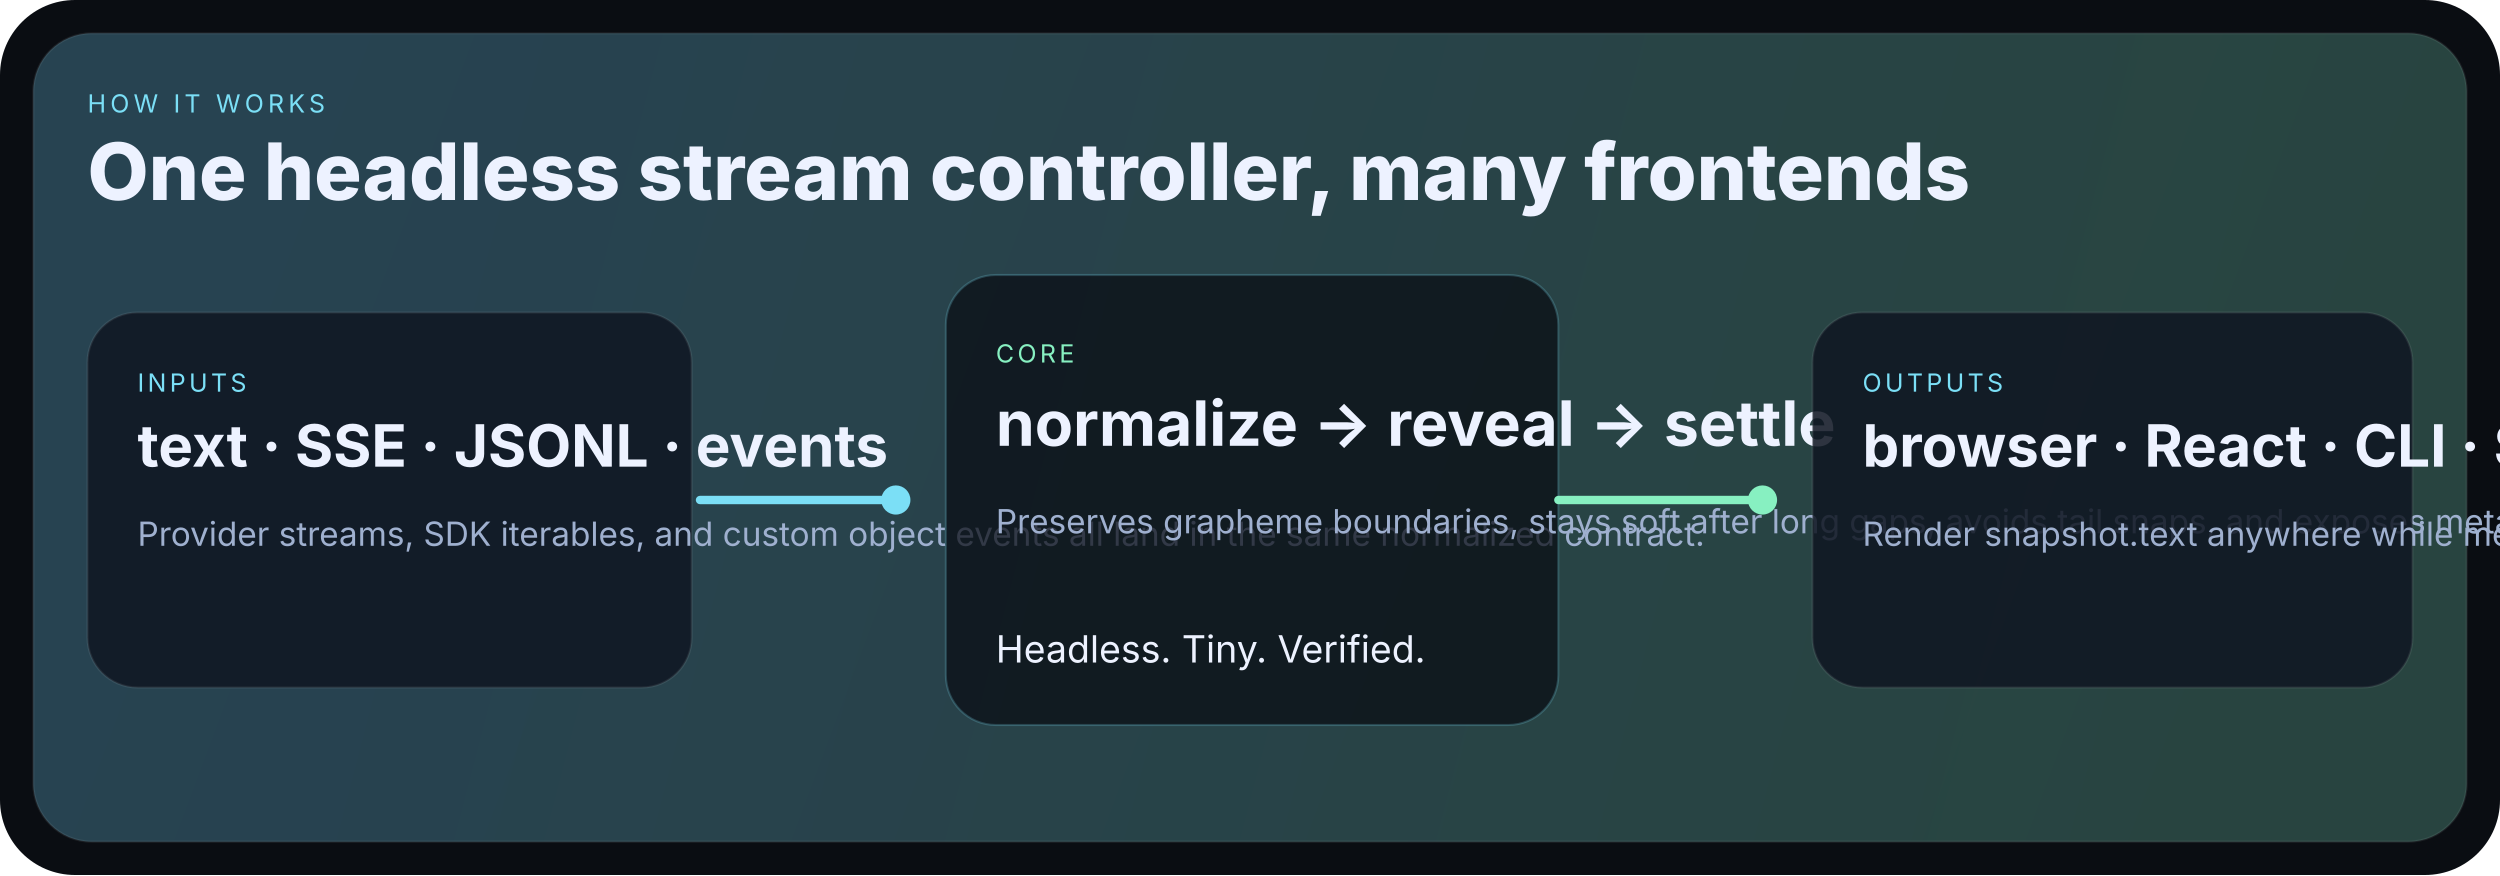
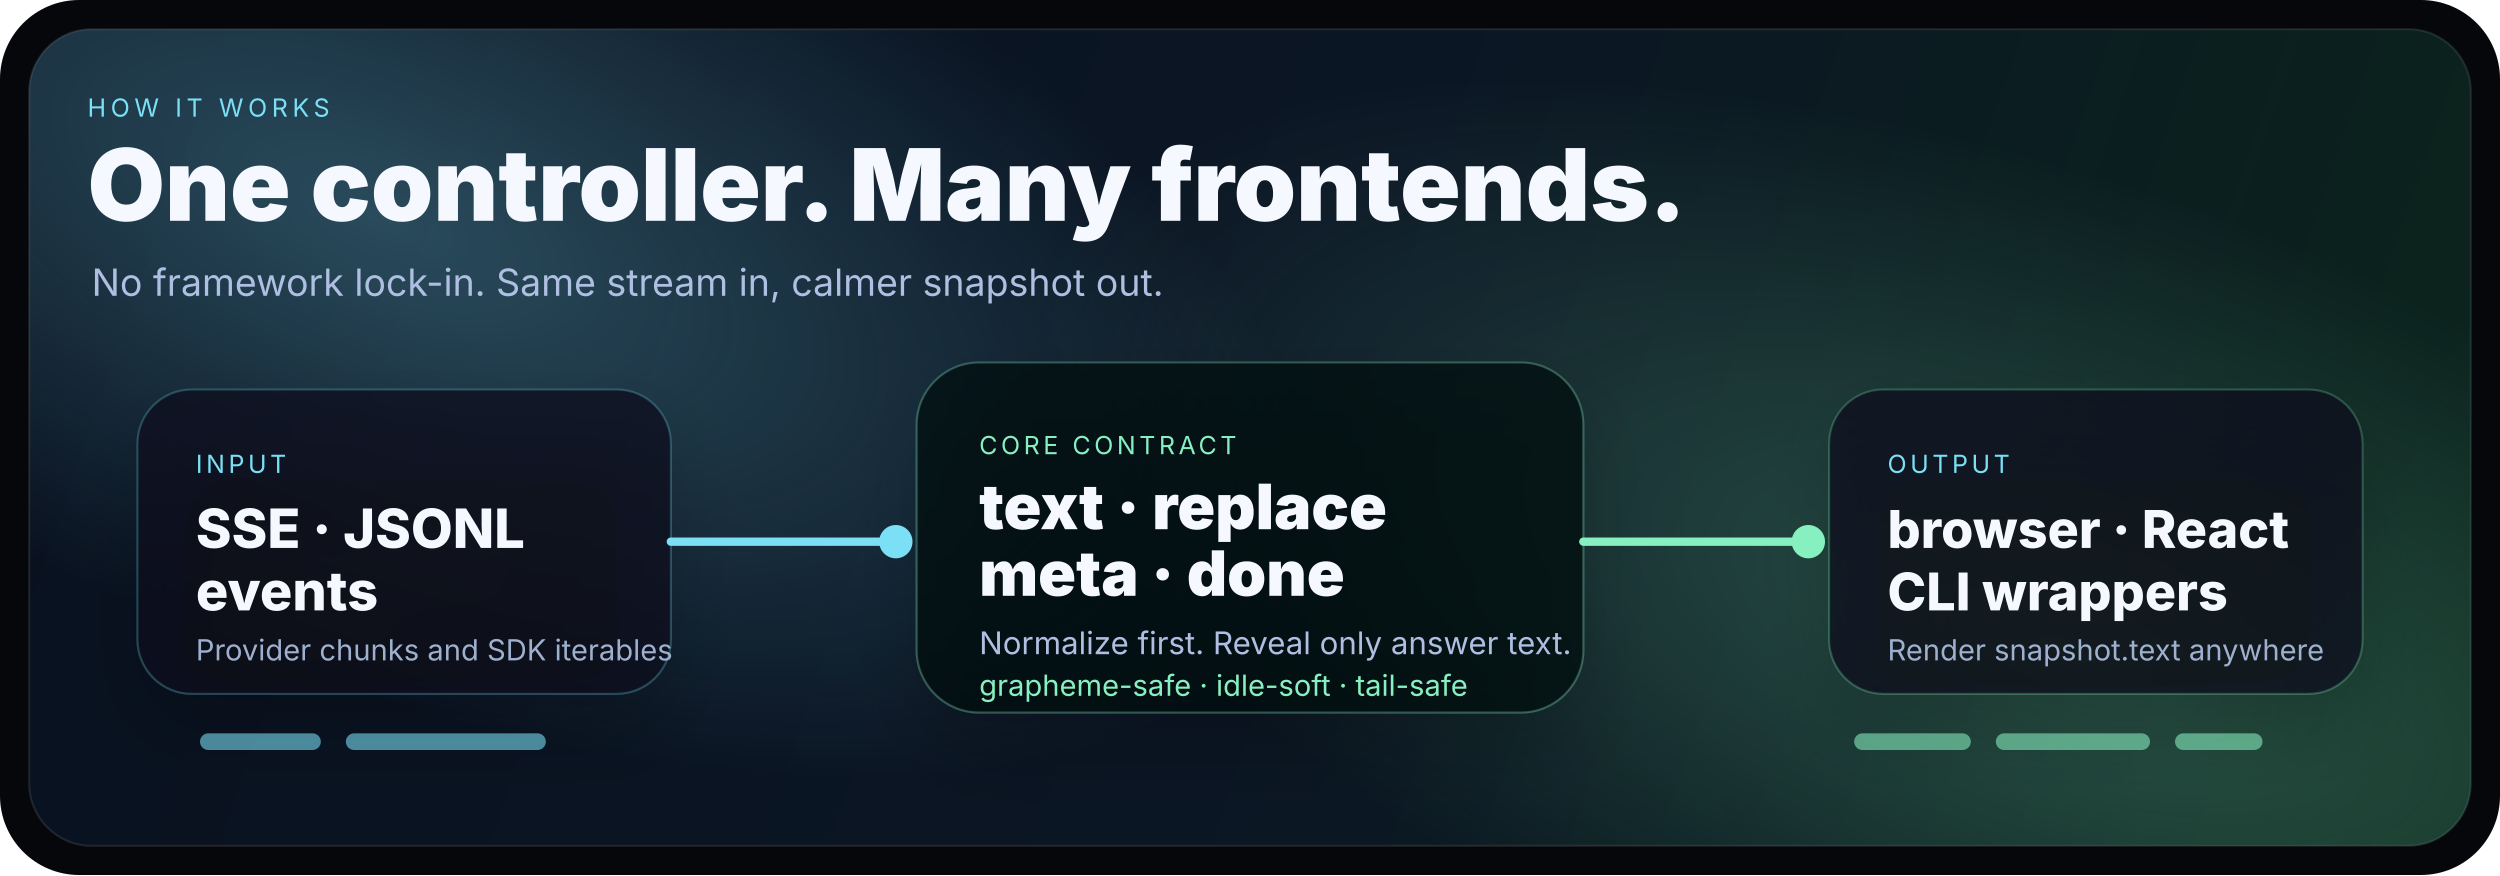
<svg xmlns="http://www.w3.org/2000/svg" width="1200" height="420" viewBox="0 0 1200 420" fill="none" role="img" aria-labelledby="title desc">
  <defs>
-     <linearGradient id="bg" x1="80" y1="16" x2="1120" y2="404" gradientUnits="userSpaceOnUse">
-       <stop stop-color="#101722" />
-       <stop offset="1" stop-color="#0d131c" />
+     <linearGradient id="bg" x1="40" y1="24" x2="1160" y2="404" gradientUnits="userSpaceOnUse">
+       <stop stop-color="#09111f" />
+       <stop offset="0.52" stop-color="#0b1624" />
+       <stop offset="1" stop-color="#0b241c" />
    </linearGradient>
-     <linearGradient id="accent" x1="190" y1="112" x2="1016" y2="326" gradientUnits="userSpaceOnUse">
-       <stop stop-color="#7bdff6" stop-opacity="0.22" />
-       <stop offset="1" stop-color="#87f0c1" stop-opacity="0.22" />
-     </linearGradient>
+     <radialGradient id="glowBlue" cx="0" cy="0" r="1" gradientUnits="userSpaceOnUse" gradientTransform="translate(180 104) rotate(22) scale(480 220)">
+       <stop stop-color="#7bdff6" stop-opacity="0.28" />
+       <stop offset="1" stop-color="#7bdff6" stop-opacity="0" />
+     </radialGradient>
+     <radialGradient id="glowGreen" cx="0" cy="0" r="1" gradientUnits="userSpaceOnUse" gradientTransform="translate(990 310) rotate(-160) scale(520 220)">
+       <stop stop-color="#87f0c1" stop-opacity="0.24" />
+       <stop offset="1" stop-color="#87f0c1" stop-opacity="0" />
+     </radialGradient>
+     <filter id="shadow" x="-20%" y="-30%" width="140%" height="160%">
+       <feDropShadow dx="0" dy="18" stdDeviation="18" flood-color="#000" flood-opacity="0.24" />
+     </filter>
  </defs>
-   <rect width="1200" height="420" rx="36" fill="#0a0d12" />
-   <rect x="16" y="16" width="1168" height="388" rx="28" fill="url(#bg)" stroke="rgba(255,255,255,0.08)" />
-   <rect x="16" y="16" width="1168" height="388" rx="28" fill="url(#accent)" />
-   <text x="42" y="54" fill="#7bdff6" font-size="12" font-family="Inter, Arial, sans-serif" letter-spacing="2">HOW IT WORKS</text>
-   <text x="42" y="96" fill="#edf2ff" font-size="38" font-weight="800" font-family="Inter, Arial, sans-serif">One headless stream controller, many frontends</text>
-   <g transform="translate(42 150)">
-     <rect width="290" height="180" rx="24" fill="rgba(16,23,34,0.86)" stroke="rgba(255,255,255,0.08)" />
-     <text x="24" y="38" fill="#7bdff6" font-size="12" font-family="Inter, Arial, sans-serif" letter-spacing="1.6">INPUTS</text>
-     <text x="24" y="74" fill="#edf2ff" font-size="28" font-weight="700" font-family="Inter, Arial, sans-serif">text · SSE · JSONL · events</text>
-     <text x="24" y="112" fill="#9fb0cf" font-size="16" font-family="Inter, Arial, sans-serif">Provider streams, SDK iterables, and custom object events all land in the same normalized contract.</text>
+   <rect width="1200" height="420" rx="38" fill="#05070b" />
+   <rect x="14" y="14" width="1172" height="392" rx="30" fill="url(#bg)" stroke="rgba(255,255,255,0.1)" />
+   <rect x="14" y="14" width="1172" height="392" rx="30" fill="url(#glowBlue)" />
+   <rect x="14" y="14" width="1172" height="392" rx="30" fill="url(#glowGreen)" />
+   <text x="42" y="56" fill="#7bdff6" font-size="12" font-family="Inter, Arial, sans-serif" letter-spacing="2.2">HOW IT WORKS</text>
+   <text x="42" y="106" fill="#f5f8ff" font-size="48" font-weight="850" font-family="Inter, Arial, sans-serif">One controller. Many frontends.</text>
+   <text x="44" y="142" fill="#aebfe1" font-size="18" font-family="Inter, Arial, sans-serif">No framework lock-in. Same stream in, calmer snapshot out.</text>
+   <g transform="translate(66 187)" filter="url(#shadow)">
+     <rect width="256" height="146" rx="26" fill="rgba(8,13,22,0.76)" stroke="rgba(123,223,246,0.25)" />
+     <text x="28" y="40" fill="#7bdff6" font-size="12" font-family="Inter, Arial, sans-serif" letter-spacing="1.7">INPUT</text>
+     <text x="28" y="76" fill="#f5f8ff" font-size="26" font-weight="800" font-family="Inter, Arial, sans-serif">SSE · JSONL</text>
+     <text x="28" y="106" fill="#f5f8ff" font-size="26" font-weight="800" font-family="Inter, Arial, sans-serif">events</text>
+     <text x="28" y="130" fill="#9fb0cf" font-size="14" font-family="Inter, Arial, sans-serif">Provider chunks and SDK iterables</text>
  </g>
-   <g transform="translate(454 132)">
-     <rect width="294" height="216" rx="24" fill="rgba(9,12,18,0.72)" stroke="rgba(123,223,246,0.22)" />
-     <text x="24" y="42" fill="#87f0c1" font-size="12" font-family="Inter, Arial, sans-serif" letter-spacing="1.6">CORE</text>
-     <text x="24" y="82" fill="#edf2ff" font-size="30" font-weight="700" font-family="Inter, Arial, sans-serif">normalize → reveal → settle</text>
-     <text x="24" y="124" fill="#9fb0cf" font-size="16" font-family="Inter, Arial, sans-serif">Preserves grapheme boundaries, stays soft after long gaps, avoids tail snaps, and exposes meta phases for honest waiting states.</text>
-     <text x="24" y="186" fill="#edf2ff" font-size="18" font-family="Inter, Arial, sans-serif">Headless. Tiny. Verified.</text>
+   <g transform="translate(440 174)" filter="url(#shadow)">
+     <rect width="320" height="168" rx="30" fill="rgba(5,9,15,0.74)" stroke="rgba(135,240,193,0.3)" />
+     <text x="30" y="44" fill="#87f0c1" font-size="12" font-family="Inter, Arial, sans-serif" letter-spacing="1.7">CORE CONTRACT</text>
+     <text x="30" y="80" fill="#f5f8ff" font-size="30" font-weight="850" font-family="Inter, Arial, sans-serif">text · replace</text>
+     <text x="30" y="112" fill="#f5f8ff" font-size="30" font-weight="850" font-family="Inter, Arial, sans-serif">meta · done</text>
+     <text x="30" y="140" fill="#aebfe1" font-size="15" font-family="Inter, Arial, sans-serif">Normalize first. Reveal only answer text.</text>
+     <text x="30" y="160" fill="#87f0c1" font-size="14" font-family="Inter, Arial, sans-serif">grapheme-safe · idle-soft · tail-safe</text>
  </g>
-   <g transform="translate(870 150)">
-     <rect width="288" height="180" rx="24" fill="rgba(16,23,34,0.86)" stroke="rgba(255,255,255,0.08)" />
-     <text x="24" y="38" fill="#7bdff6" font-size="12" font-family="Inter, Arial, sans-serif" letter-spacing="1.6">OUTPUTS</text>
-     <text x="24" y="74" fill="#edf2ff" font-size="28" font-weight="700" font-family="Inter, Arial, sans-serif">browser · React · CLI · SDK wrappers</text>
-     <text x="24" y="112" fill="#9fb0cf" font-size="16" font-family="Inter, Arial, sans-serif">Render snapshot.text anywhere while meta phases drive honest progress UI before the next visible chunk arrives.</text>
+   <g transform="translate(878 187)" filter="url(#shadow)">
+     <rect width="256" height="146" rx="26" fill="rgba(8,13,22,0.76)" stroke="rgba(135,240,193,0.24)" />
+     <text x="28" y="40" fill="#7bdff6" font-size="12" font-family="Inter, Arial, sans-serif" letter-spacing="1.7">OUTPUT</text>
+     <text x="28" y="76" fill="#f5f8ff" font-size="25" font-weight="800" font-family="Inter, Arial, sans-serif">browser · React</text>
+     <text x="28" y="106" fill="#f5f8ff" font-size="25" font-weight="800" font-family="Inter, Arial, sans-serif">CLI wrappers</text>
+     <text x="28" y="130" fill="#9fb0cf" font-size="14" font-family="Inter, Arial, sans-serif">Render snapshot.text anywhere</text>
  </g>
-   <path d="M336 240H430" stroke="#7bdff6" stroke-width="4" stroke-linecap="round" />
-   <path d="M748 240H846" stroke="#87f0c1" stroke-width="4" stroke-linecap="round" />
-   <circle cx="430" cy="240" r="7" fill="#7bdff6" />
-   <circle cx="846" cy="240" r="7" fill="#87f0c1" />
+   <path d="M322 260 C364 260 388 260 430 260" stroke="#7bdff6" stroke-width="4" stroke-linecap="round" />
+   <path d="M760 260 C802 260 826 260 868 260" stroke="#87f0c1" stroke-width="4" stroke-linecap="round" />
+   <circle cx="430" cy="260" r="8" fill="#7bdff6" />
+   <circle cx="868" cy="260" r="8" fill="#87f0c1" />
+   <g opacity="0.58">
+     <rect x="96" y="352" width="58" height="8" rx="4" fill="#7bdff6" />
+     <rect x="166" y="352" width="96" height="8" rx="4" fill="#7bdff6" />
+     <rect x="890" y="352" width="56" height="8" rx="4" fill="#87f0c1" />
+     <rect x="958" y="352" width="74" height="8" rx="4" fill="#87f0c1" />
+     <rect x="1044" y="352" width="42" height="8" rx="4" fill="#87f0c1" />
+   </g>
</svg>
